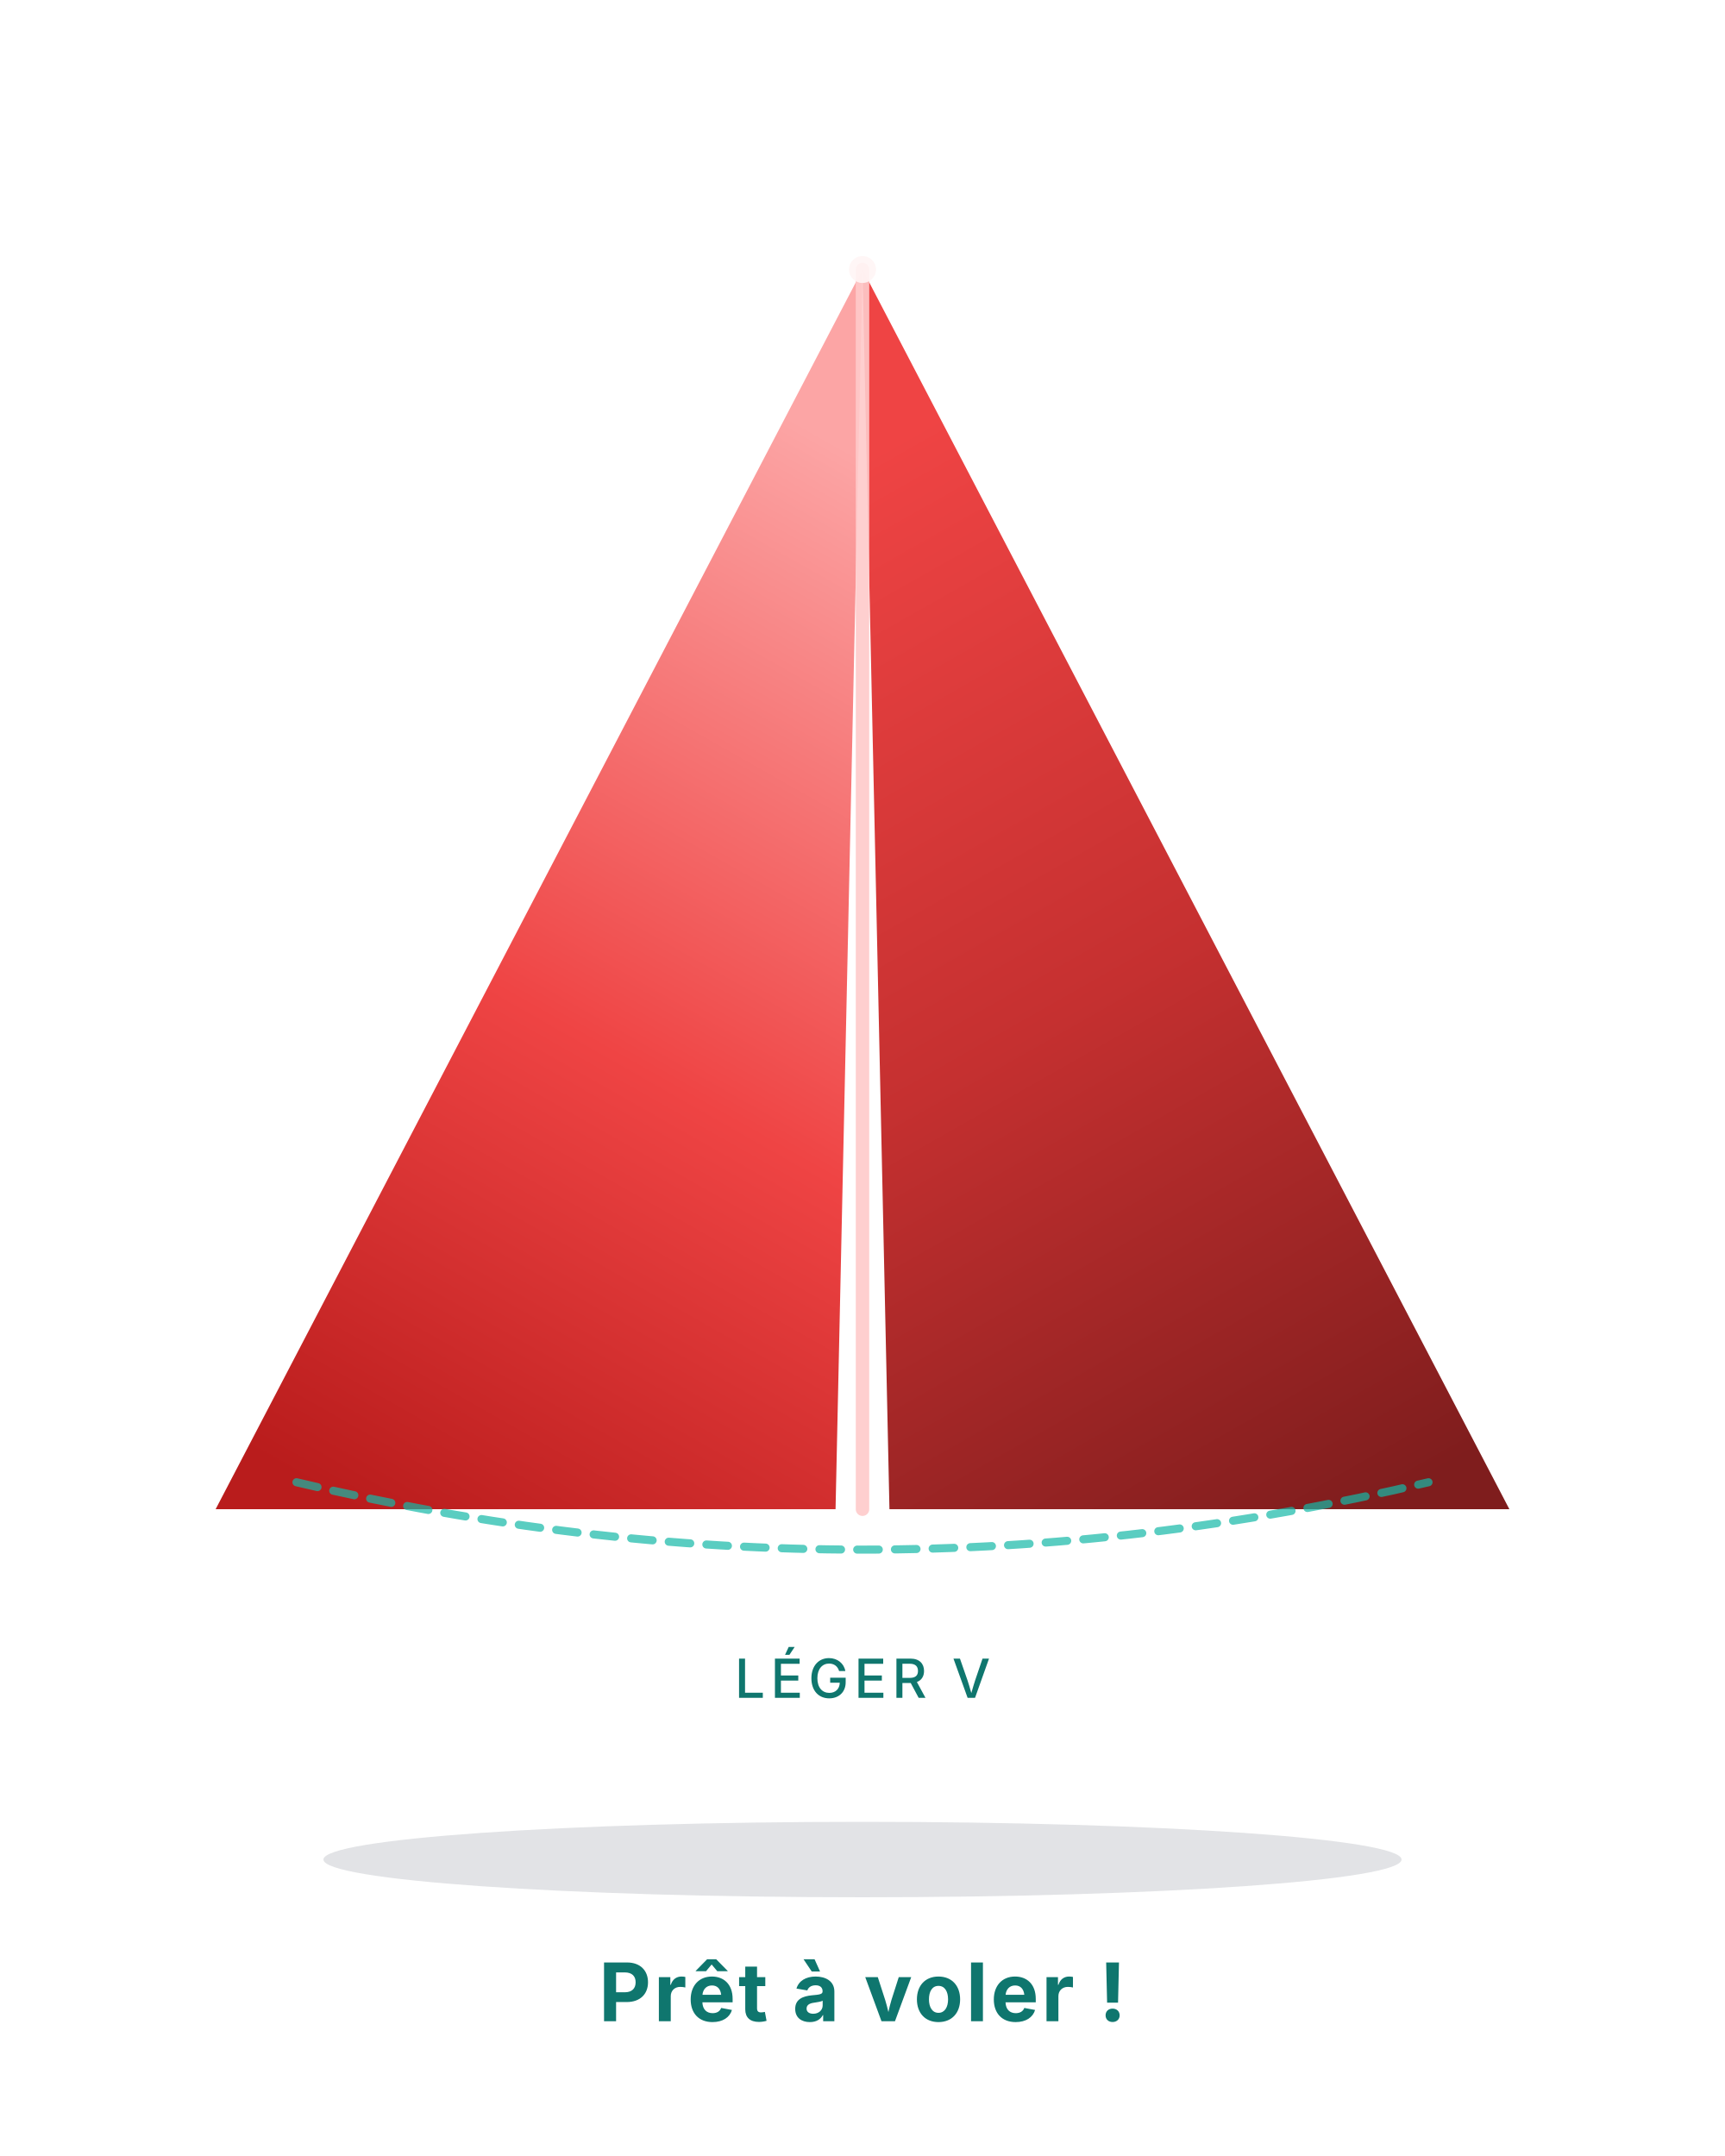
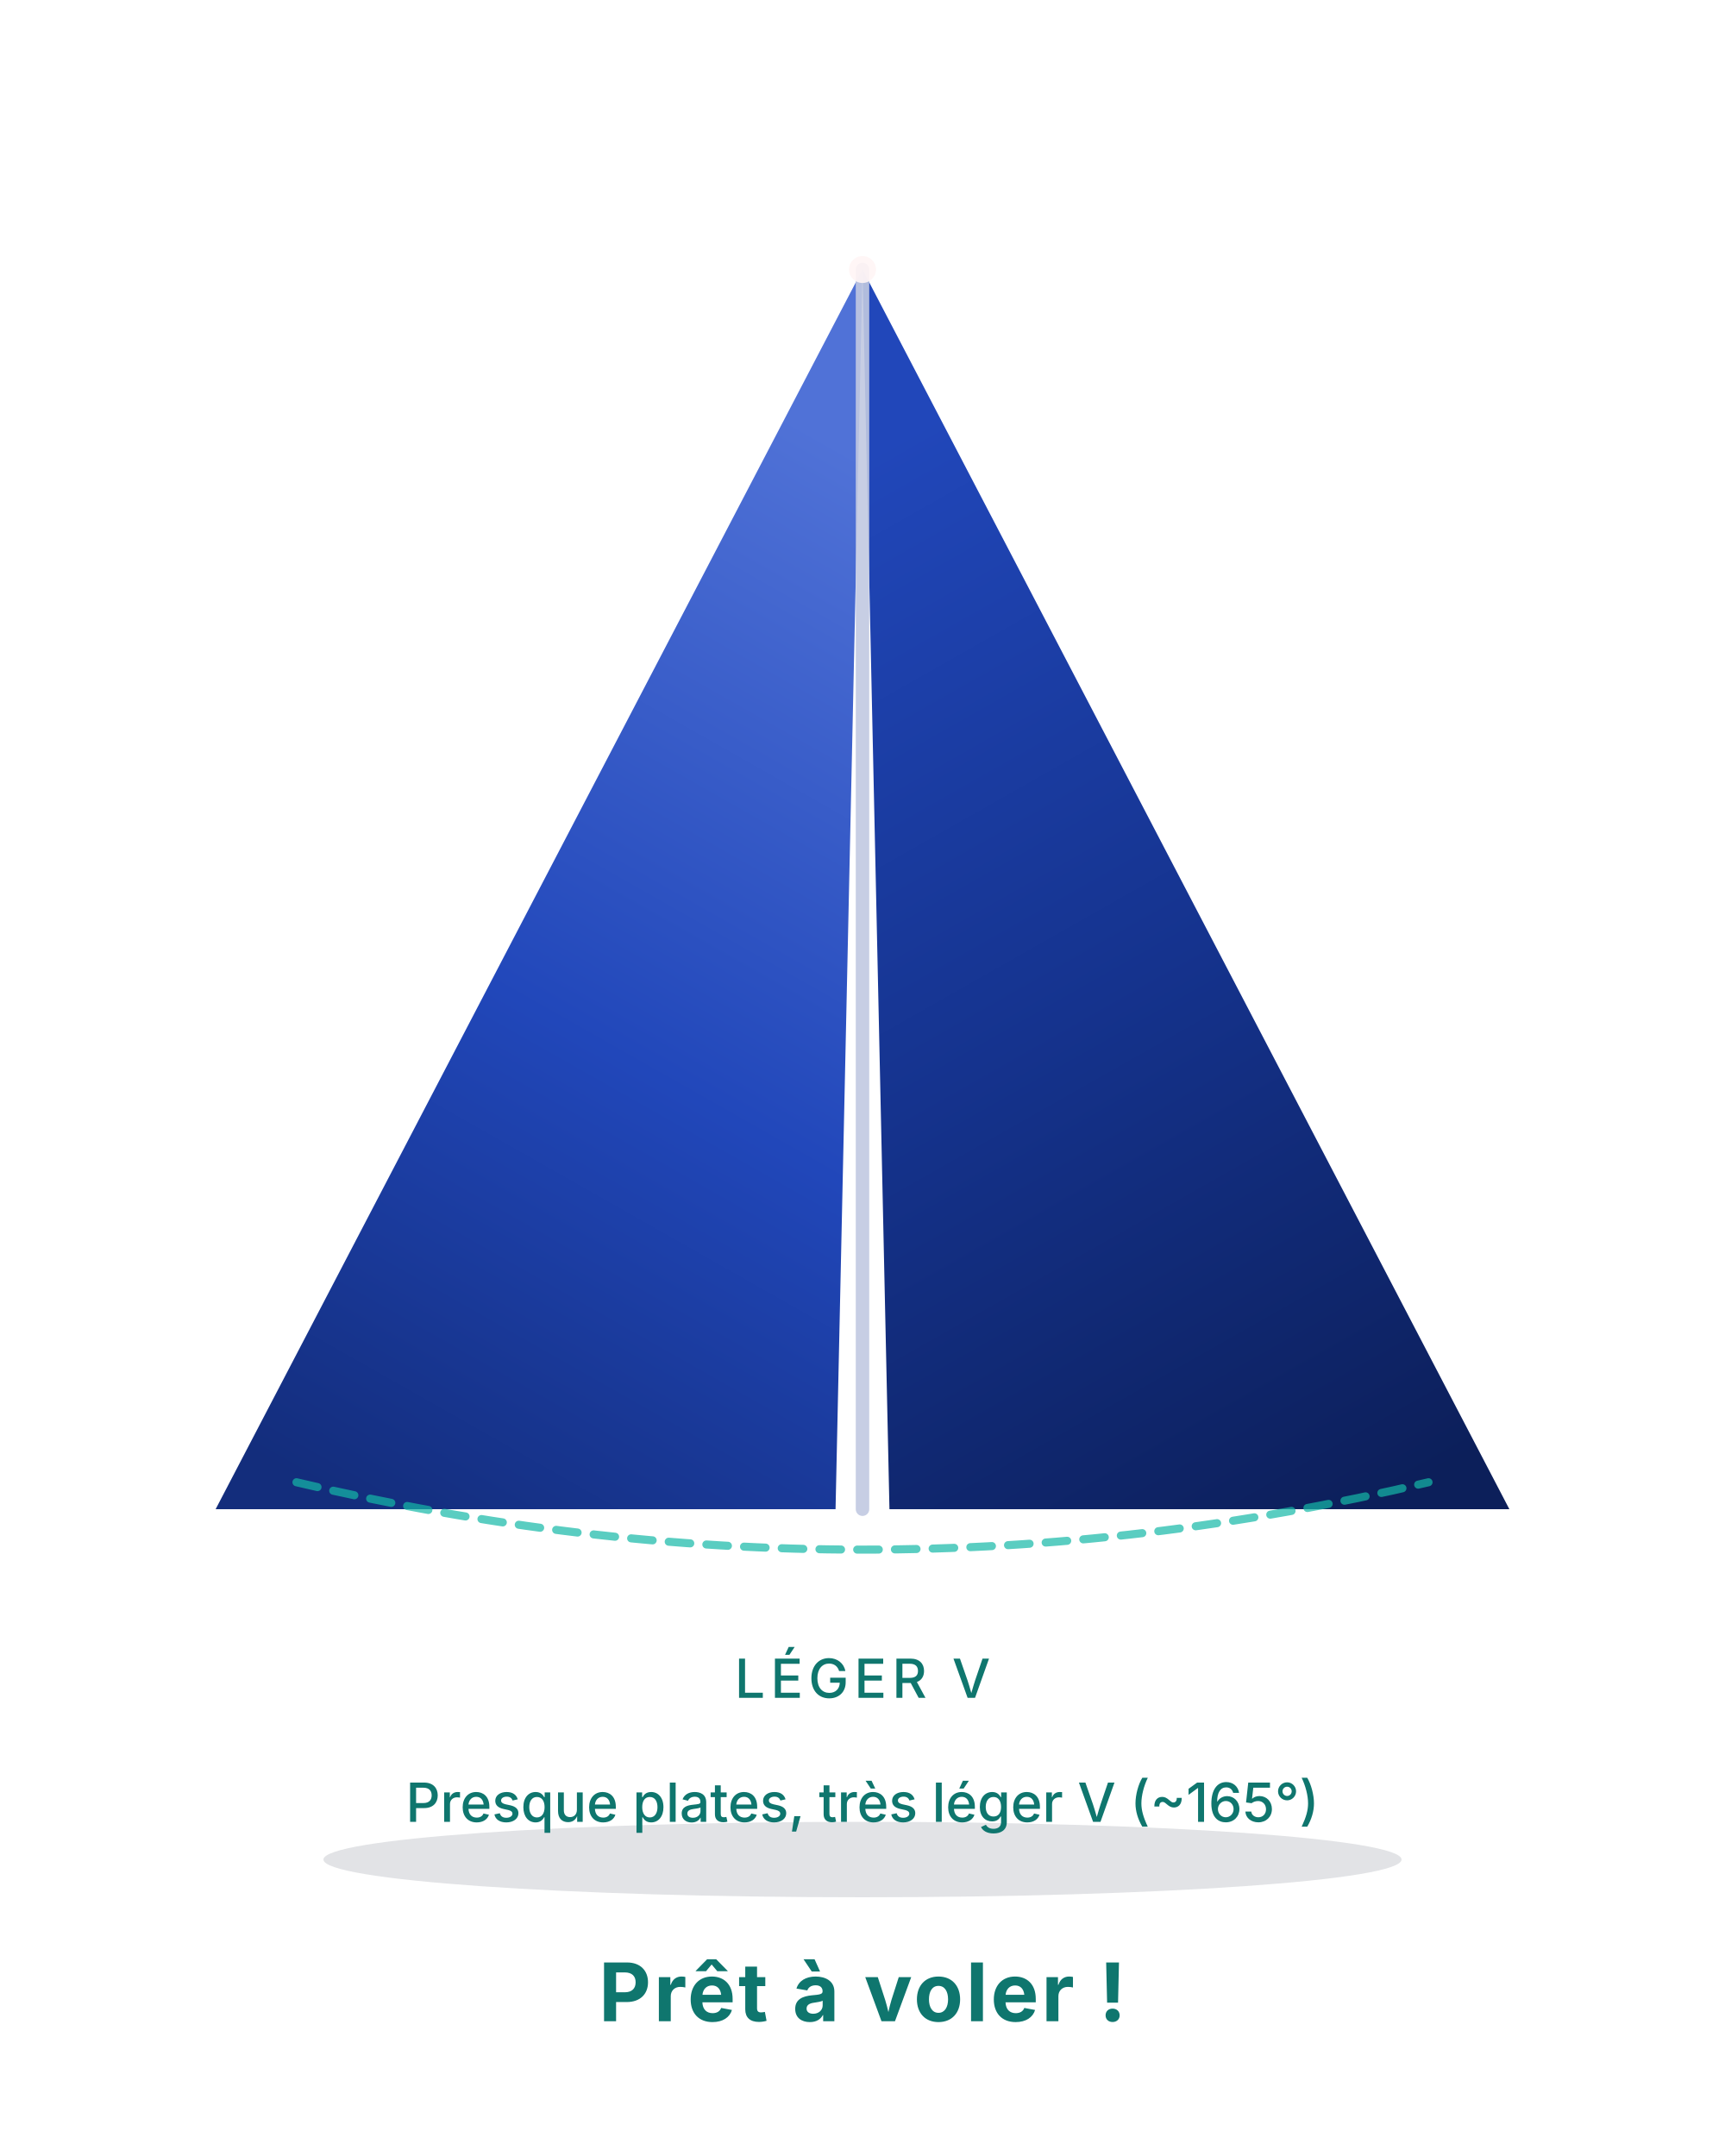
- <svg xmlns="http://www.w3.org/2000/svg" viewBox="0 0 320 400" fill="none" font-family="system-ui, -apple-system, sans-serif">
+ <svg xmlns="http://www.w3.org/2000/svg" viewBox="0 0 320 400" fill="none" font-family="system-ui,-apple-system,sans-serif">
  <defs>
    <filter id="ps" x="-10%" y="-10%" width="120%" height="120%">
      <feGaussianBlur in="SourceAlpha" stdDeviation="3" />
      <feOffset dx="0" dy="3" />
      <feComponentTransfer>
        <feFuncA type="linear" slope="0.18" />
      </feComponentTransfer>
      <feMerge>
        <feMergeNode />
        <feMergeNode in="SourceGraphic" />
      </feMerge>
    </filter>
    <marker id="arr" viewBox="0 0 10 10" refX="8" refY="5" markerWidth="6" markerHeight="6" orient="auto-start-reverse">
      <path d="M 0 0 L 10 5 L 0 10 z" fill="#6366f1" />
    </marker>
    <marker id="arrT" viewBox="0 0 10 10" refX="8" refY="5" markerWidth="6" markerHeight="6" orient="auto-start-reverse">
      <path d="M 0 0 L 10 5 L 0 10 z" fill="#14b8a6" />
    </marker>
    <linearGradient id="foldTri" x1="0" y1="0" x2="1" y2="1">
      <stop offset="0" stop-color="#fff7ed" />
      <stop offset="1" stop-color="#fed7aa" stop-opacity="0.7" />
    </linearGradient>
-   </defs>
-   <defs>
-     <linearGradient id="wL" x1="0.5" y1="0" x2="0.2" y2="1">
-       <stop offset="0" stop-color="#fca5a5" />
-       <stop offset="0.55" stop-color="#ef4444" />
-       <stop offset="1" stop-color="#b91c1c" />
+     <linearGradient id="pWingL" x1="0.5" y1="0" x2="0.2" y2="1">
+       <stop offset="0" stop-color="hsl(225, 63%, 58%)" />
+       <stop offset="0.55" stop-color="hsl(225, 70%, 43%)" />
+       <stop offset="1" stop-color="hsl(225, 74%, 28%)" />
    </linearGradient>
-     <linearGradient id="wR" x1="0.5" y1="0" x2="0.8" y2="1">
-       <stop offset="0" stop-color="#ef4444" />
-       <stop offset="0.5" stop-color="#c53030" />
-       <stop offset="1" stop-color="#7f1d1d" />
+     <linearGradient id="pWingR" x1="0.5" y1="0" x2="0.8" y2="1">
+       <stop offset="0" stop-color="hsl(225, 70%, 43%)" />
+       <stop offset="0.5" stop-color="hsl(225, 74%, 32%)" />
+       <stop offset="1" stop-color="hsl(225, 77%, 20%)" />
    </linearGradient>
  </defs>
  <ellipse cx="160" cy="345" rx="100" ry="7" fill="#1e293b" opacity="0.13" />
-   <polygon points="160,50 40,280 155,280" fill="url(#wL)" />
-   <polygon points="160,50 165,280 280,280" fill="url(#wR)" />
-   <line x1="160" y1="50" x2="160" y2="280" stroke="#fecaca" stroke-width="2.5" stroke-linecap="round" opacity="0.9" />
+   <polygon points="160,50 40,280 155,280" fill="url(#pWingL)" />
+   <polygon points="160,50 165,280 280,280" fill="url(#pWingR)" />
+   <line x1="160" y1="50" x2="160" y2="280" stroke="hsl(225, 35%, 82%)" stroke-width="2.5" stroke-linecap="round" opacity="0.9" />
  <circle cx="160" cy="50" r="2.5" fill="#fff5f5" opacity="0.9" />
  <path d="M 55 275 Q 160 300 265 275" stroke="#14b8a6" stroke-width="1.5" stroke-dasharray="4 3" fill="none" stroke-linecap="round" opacity="0.7" />
  <text x="160" y="315" text-anchor="middle" font-size="10" fill="#0f766e" font-weight="500" letter-spacing="1">LÉGER V</text>
  <text x="160" y="375" text-anchor="middle" font-size="15" font-weight="700" fill="#0f766e" letter-spacing="0.5">Prêt à voler !</text>
+   <text x="160" y="338" text-anchor="middle" font-size="10" fill="#0f766e" font-weight="500">Presque plates, très léger V (~165°)</text>
</svg>
